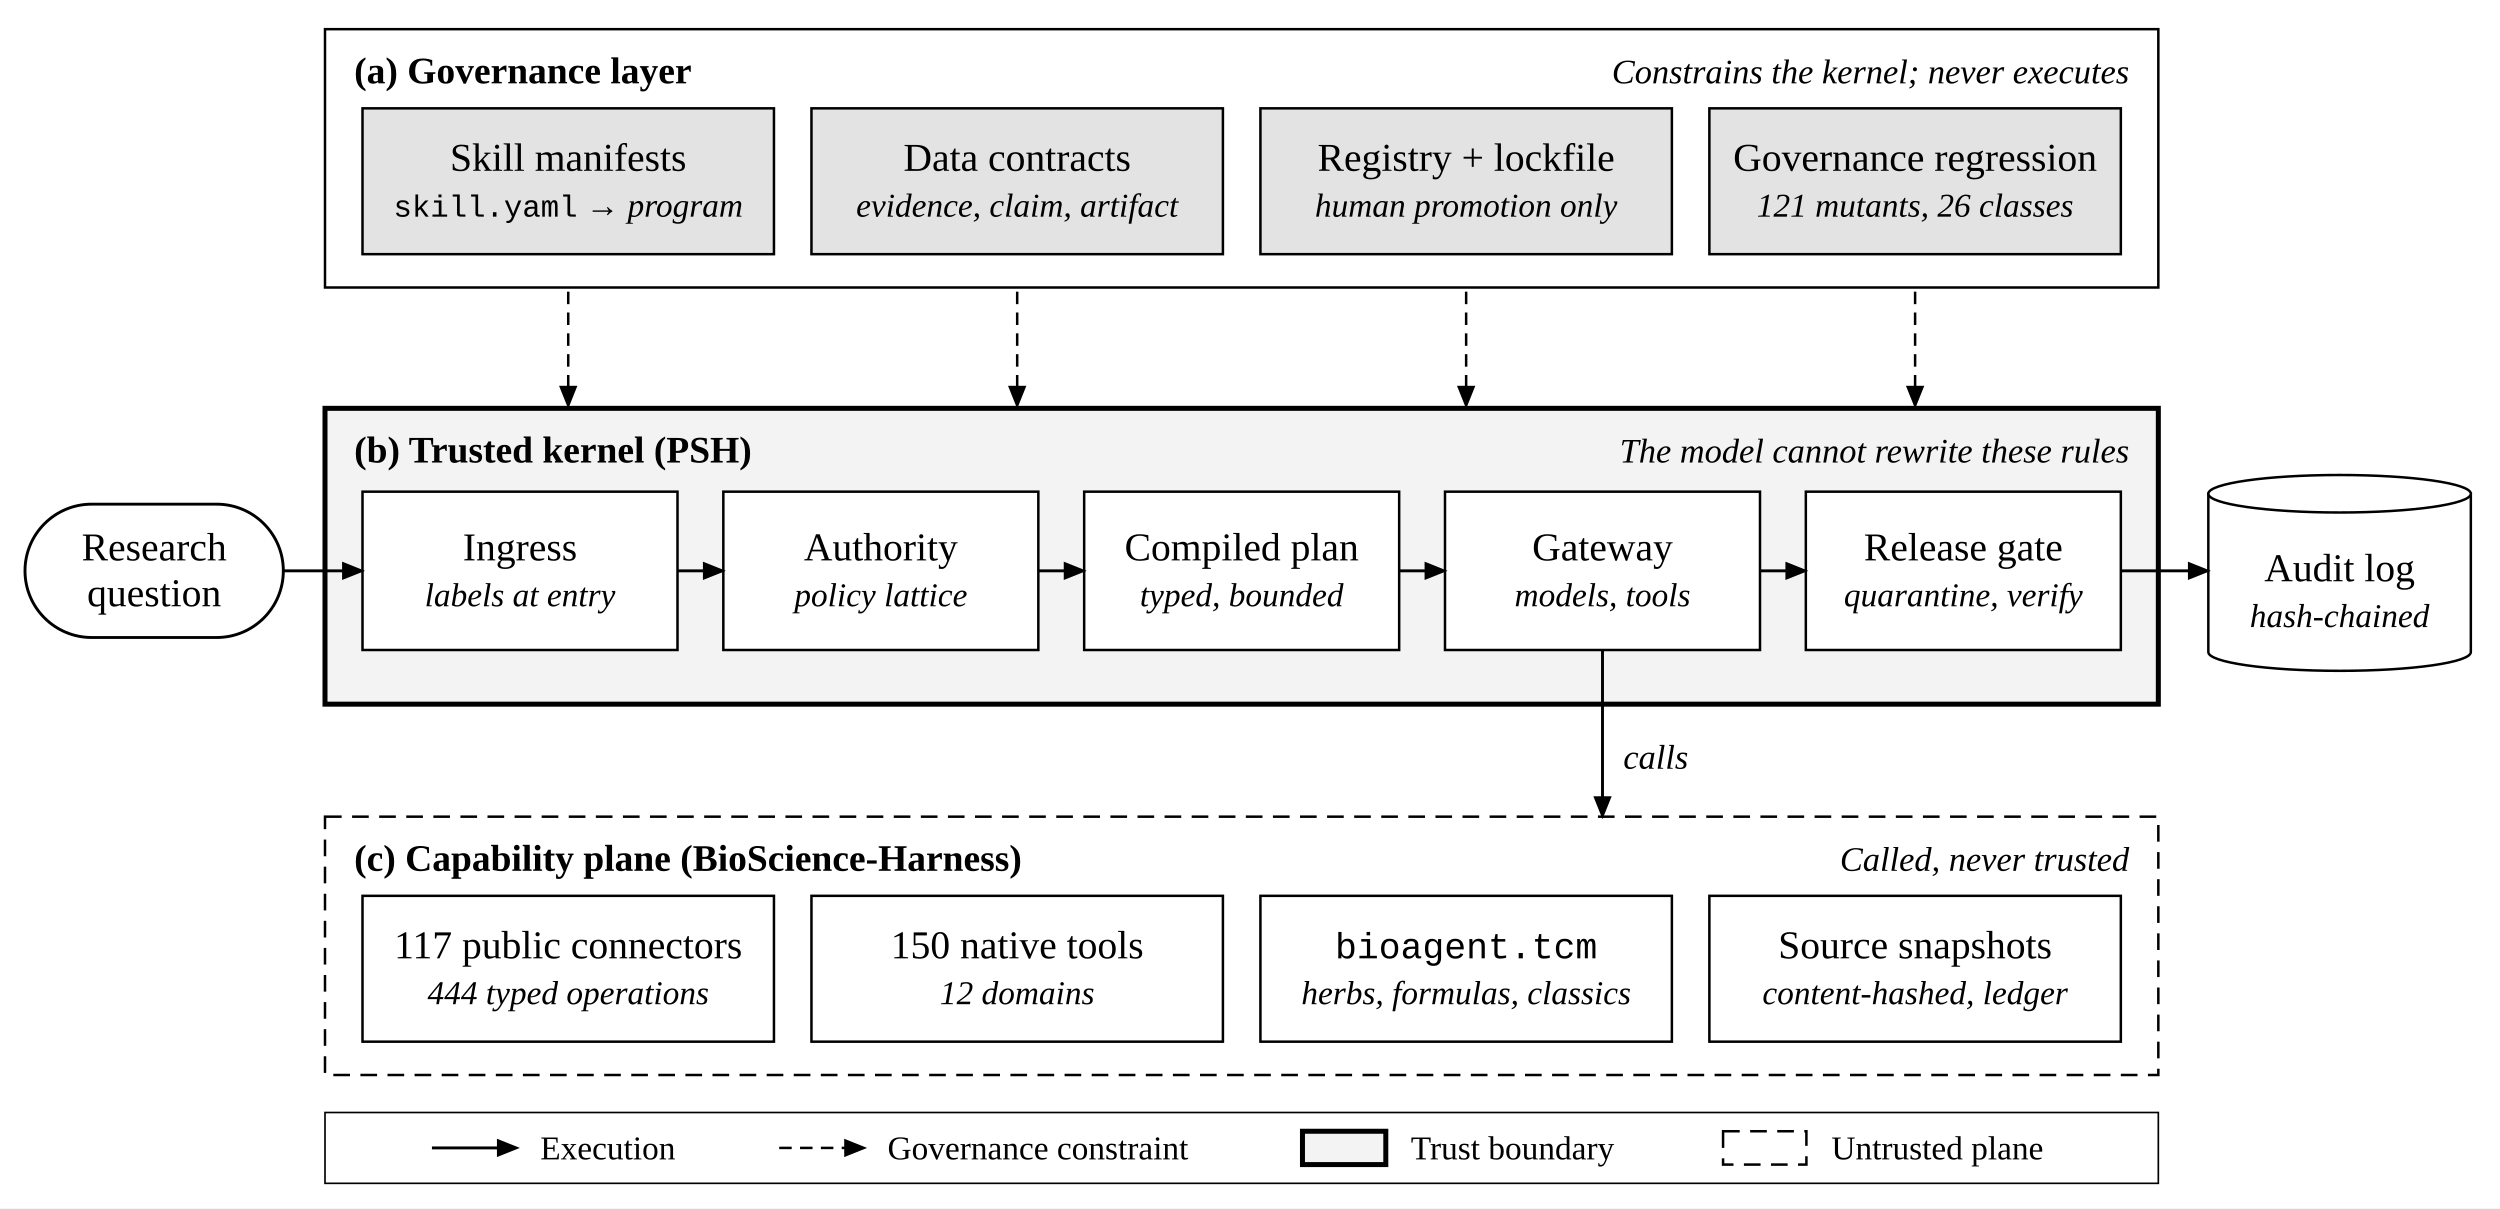
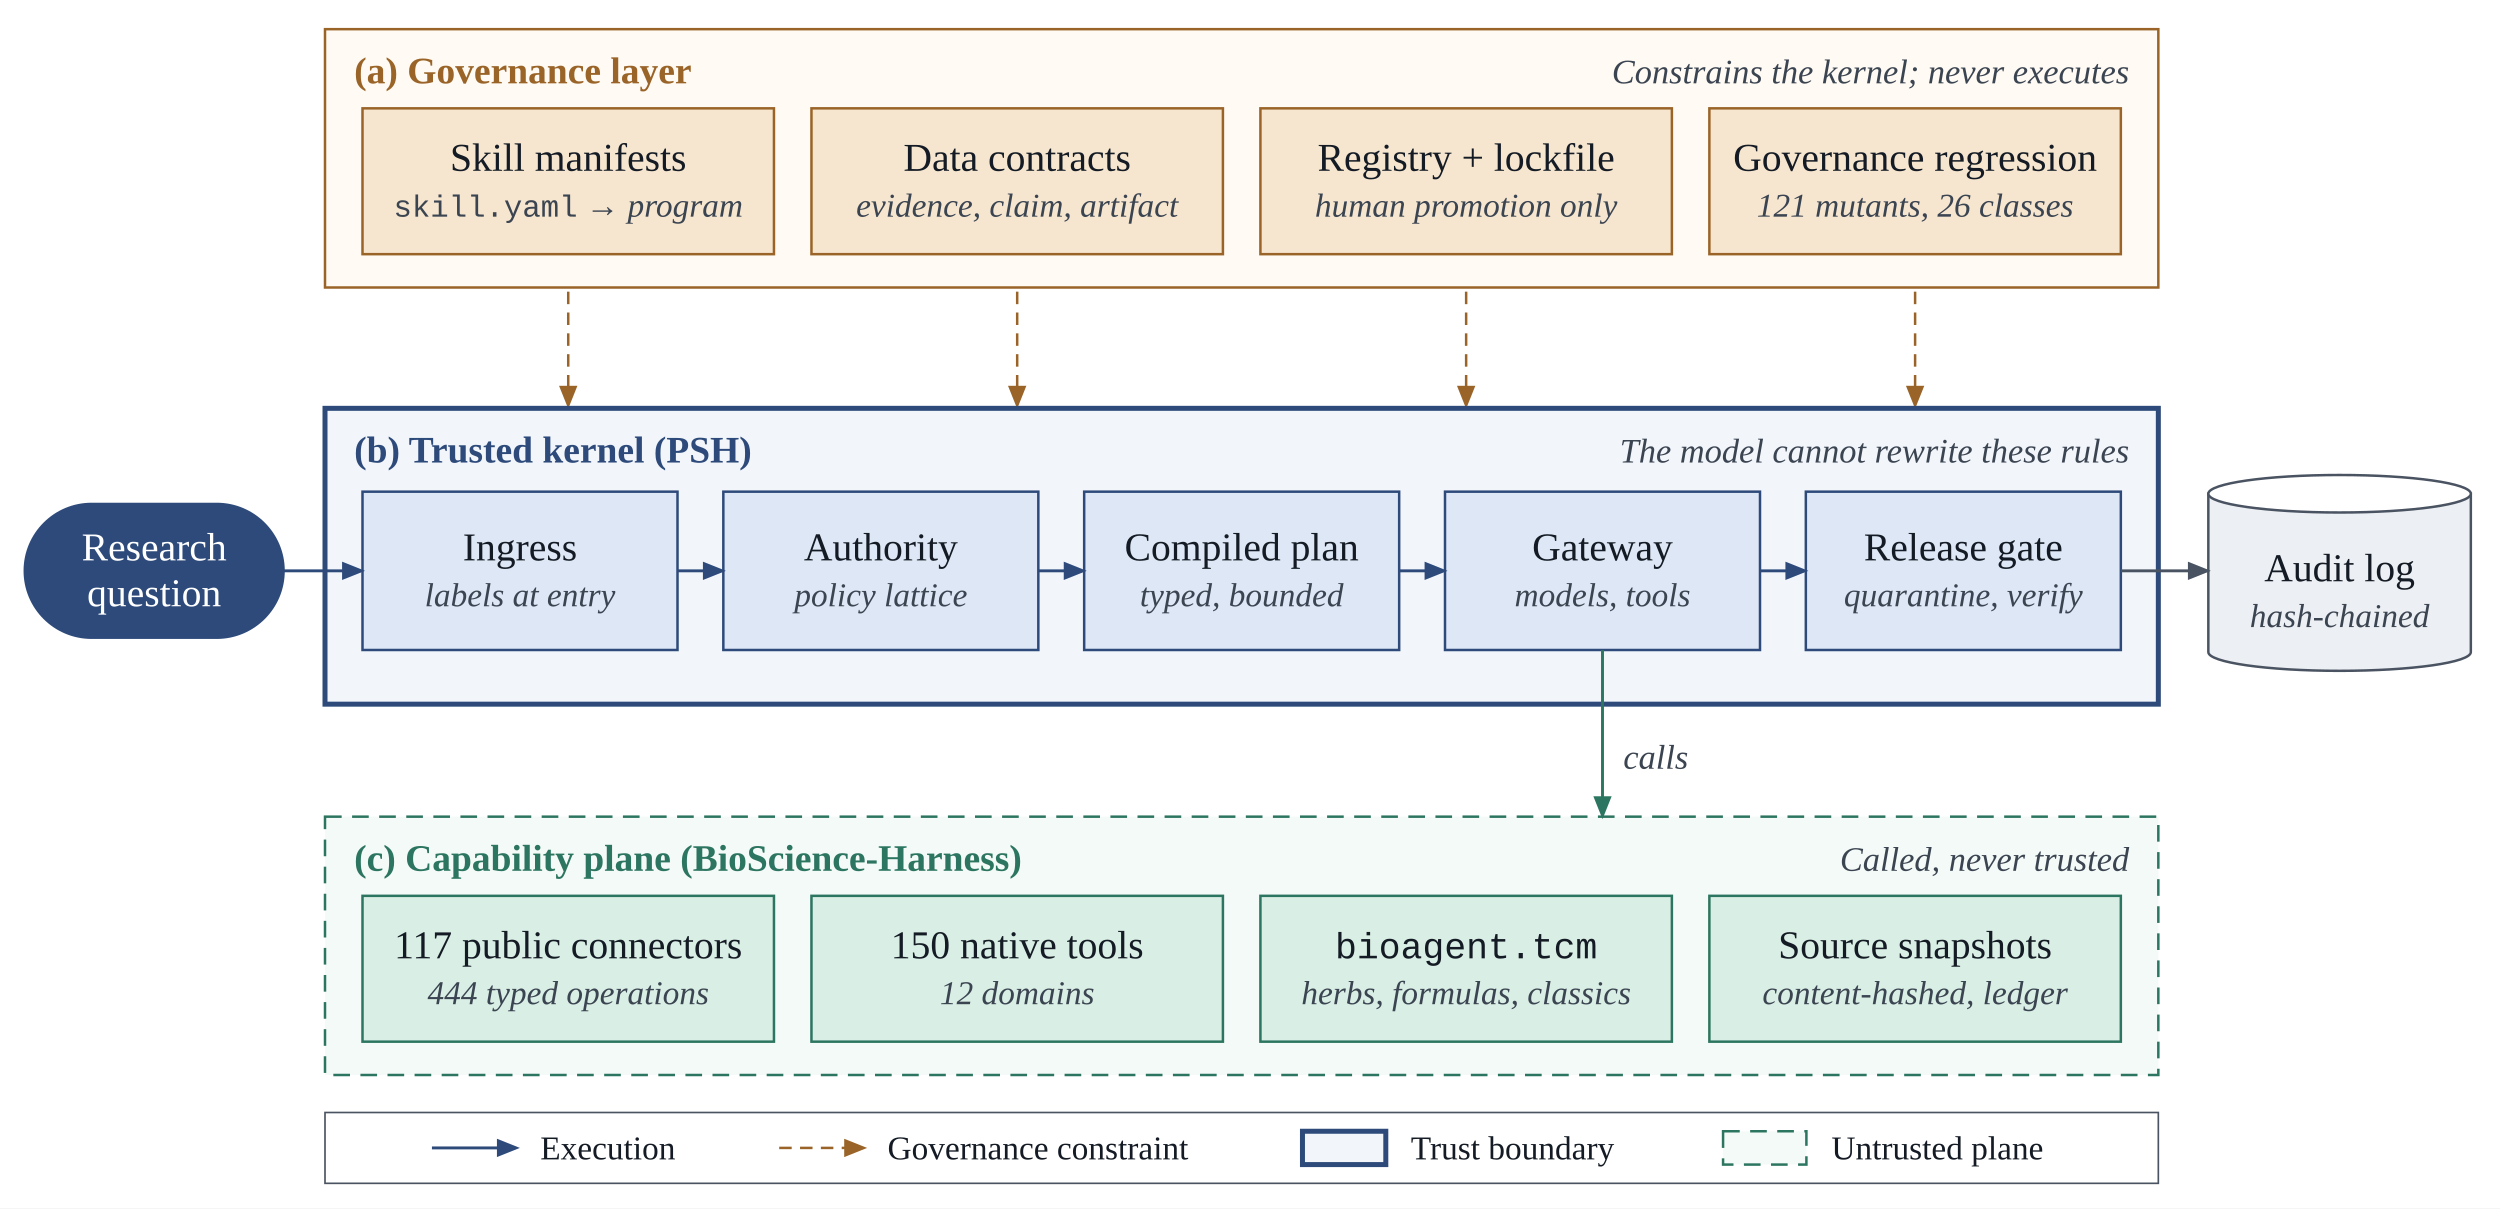
<svg xmlns="http://www.w3.org/2000/svg" viewBox="0 0 1200 580" width="1200" height="580" role="img" aria-labelledby="t d">
  <style>
-   text { font-family:'Times New Roman', Times, 'Nimbus Roman', 'Nimbus Roman No9 L', 'TeX Gyre Termes', 'Liberation Serif', serif; fill:#000; }
-   .it { font-style:italic; }
+   text { font-family:'Times New Roman', Times, 'Nimbus Roman', 'Nimbus Roman No9 L', 'TeX Gyre Termes', 'Liberation Serif', serif; fill:#141b24; }
+   .it { font-style:italic; fill:#3b4451; }
  .mono { font-family:'Courier New', Courier, 'Nimbus Mono PS', 'Liberation Mono', monospace; font-style:normal; font-size:.92em; }
</style>
  <defs>
-     <marker id="head" viewBox="0 0 10 8" refX="8" refY="4" markerWidth="11" markerHeight="8.8" markerUnits="userSpaceOnUse" orient="auto">
-       <path d="M0,0 L10,4 L0,8 z" fill="#000" />
+     <marker id="head-gov" viewBox="0 0 10 8" refX="8" refY="4" markerWidth="11" markerHeight="8.8" markerUnits="userSpaceOnUse" orient="auto">
+       <path d="M0,0 L10,4 L0,8 z" fill="#9a6428" />
+     </marker>
+     <marker id="head-ker" viewBox="0 0 10 8" refX="8" refY="4" markerWidth="11" markerHeight="8.8" markerUnits="userSpaceOnUse" orient="auto">
+       <path d="M0,0 L10,4 L0,8 z" fill="#2d4a7a" />
+     </marker>
+     <marker id="head-cap" viewBox="0 0 10 8" refX="8" refY="4" markerWidth="11" markerHeight="8.8" markerUnits="userSpaceOnUse" orient="auto">
+       <path d="M0,0 L10,4 L0,8 z" fill="#2c7560" />
+     </marker>
+     <marker id="head-store" viewBox="0 0 10 8" refX="8" refY="4" markerWidth="11" markerHeight="8.8" markerUnits="userSpaceOnUse" orient="auto">
+       <path d="M0,0 L10,4 L0,8 z" fill="#4a5361" />
    </marker>
  </defs>
  <rect width="1200" height="580" fill="#fff" />
-   <rect x="156" y="14" width="880" height="124" fill="#fff" stroke="#000" stroke-width="1.2" />
-   <text x="170" y="40" font-size="18" font-weight="700">(a) Governance layer</text>
+   <rect x="156" y="14" width="880" height="124" fill="#fffaf3" stroke="#9a6428" stroke-width="1.2" />
+   <text x="170" y="40" font-size="18" font-weight="700" style="fill:#9a6428">(a) Governance layer</text>
  <text x="1022" y="40" font-size="16.5" text-anchor="end" class="it">Constrains the kernel; never executes</text>
-   <rect x="174.0" y="52" width="197.5" height="70" fill="#e3e3e3" stroke="#000" stroke-width="1.2" />
+   <rect x="174.0" y="52" width="197.5" height="70" fill="#f6e6cf" stroke="#9a6428" stroke-width="1.2" />
  <text x="272.75" y="82.0" text-anchor="middle" font-size="19">Skill manifests</text>
  <text x="272.75" y="104.0" text-anchor="middle" font-size="16" class="it">
    <tspan class="mono">skill.yaml</tspan> → program</text>
-   <line x1="272.75" y1="140" x2="272.75" y2="194" stroke="#000" stroke-width="1.2" stroke-dasharray="6 4" marker-end="url(#head)" />
-   <rect x="389.5" y="52" width="197.5" height="70" fill="#e3e3e3" stroke="#000" stroke-width="1.2" />
+   <line x1="272.75" y1="140" x2="272.75" y2="194" stroke="#9a6428" stroke-width="1.2" stroke-dasharray="6 4" marker-end="url(#head-gov)" />
+   <rect x="389.5" y="52" width="197.5" height="70" fill="#f6e6cf" stroke="#9a6428" stroke-width="1.2" />
  <text x="488.25" y="82.0" text-anchor="middle" font-size="19">Data contracts</text>
  <text x="488.25" y="104.0" text-anchor="middle" font-size="16" class="it">evidence, claim, artifact</text>
-   <line x1="488.25" y1="140" x2="488.25" y2="194" stroke="#000" stroke-width="1.2" stroke-dasharray="6 4" marker-end="url(#head)" />
-   <rect x="605.0" y="52" width="197.5" height="70" fill="#e3e3e3" stroke="#000" stroke-width="1.2" />
+   <line x1="488.25" y1="140" x2="488.25" y2="194" stroke="#9a6428" stroke-width="1.2" stroke-dasharray="6 4" marker-end="url(#head-gov)" />
+   <rect x="605.0" y="52" width="197.5" height="70" fill="#f6e6cf" stroke="#9a6428" stroke-width="1.2" />
  <text x="703.75" y="82.0" text-anchor="middle" font-size="19">Registry + lockfile</text>
  <text x="703.75" y="104.0" text-anchor="middle" font-size="16" class="it">human promotion only</text>
-   <line x1="703.75" y1="140" x2="703.75" y2="194" stroke="#000" stroke-width="1.2" stroke-dasharray="6 4" marker-end="url(#head)" />
-   <rect x="820.5" y="52" width="197.5" height="70" fill="#e3e3e3" stroke="#000" stroke-width="1.2" />
+   <line x1="703.75" y1="140" x2="703.75" y2="194" stroke="#9a6428" stroke-width="1.2" stroke-dasharray="6 4" marker-end="url(#head-gov)" />
+   <rect x="820.5" y="52" width="197.5" height="70" fill="#f6e6cf" stroke="#9a6428" stroke-width="1.2" />
  <text x="919.25" y="82.0" text-anchor="middle" font-size="19">Governance regression</text>
  <text x="919.25" y="104.0" text-anchor="middle" font-size="16" class="it">121 mutants, 26 classes</text>
-   <line x1="919.25" y1="140" x2="919.25" y2="194" stroke="#000" stroke-width="1.2" stroke-dasharray="6 4" marker-end="url(#head)" />
-   <rect x="156" y="196" width="880" height="142" fill="#f3f3f3" stroke="#000" stroke-width="2.4" />
-   <text x="170" y="222" font-size="18" font-weight="700">(b) Trusted kernel (PSH)</text>
+   <line x1="919.25" y1="140" x2="919.25" y2="194" stroke="#9a6428" stroke-width="1.2" stroke-dasharray="6 4" marker-end="url(#head-gov)" />
+   <rect x="156" y="196" width="880" height="142" fill="#f2f6fb" stroke="#2d4a7a" stroke-width="2.4" />
+   <text x="170" y="222" font-size="18" font-weight="700" style="fill:#2d4a7a">(b) Trusted kernel (PSH)</text>
  <text x="1022" y="222" font-size="16.5" text-anchor="end" class="it">The model cannot rewrite these rules</text>
-   <rect x="174.0" y="236" width="151.2" height="76" fill="#fff" stroke="#000" stroke-width="1.2" />
+   <rect x="174.0" y="236" width="151.2" height="76" fill="#dde7f5" stroke="#2d4a7a" stroke-width="1.2" />
  <text x="249.6" y="269.0" text-anchor="middle" font-size="19">Ingress</text>
  <text x="249.6" y="291.0" text-anchor="middle" font-size="16" class="it">labels at entry</text>
-   <rect x="347.2" y="236" width="151.2" height="76" fill="#fff" stroke="#000" stroke-width="1.2" />
+   <rect x="347.2" y="236" width="151.2" height="76" fill="#dde7f5" stroke="#2d4a7a" stroke-width="1.2" />
  <text x="422.8" y="269.0" text-anchor="middle" font-size="19">Authority</text>
  <text x="422.8" y="291.0" text-anchor="middle" font-size="16" class="it">policy lattice</text>
-   <line x1="325.2" y1="274" x2="346.2" y2="274" stroke="#000" stroke-width="1.4" marker-end="url(#head)" />
-   <rect x="520.4" y="236" width="151.2" height="76" fill="#fff" stroke="#000" stroke-width="1.2" />
+   <line x1="325.2" y1="274" x2="346.2" y2="274" stroke="#2d4a7a" stroke-width="1.4" marker-end="url(#head-ker)" />
+   <rect x="520.4" y="236" width="151.2" height="76" fill="#dde7f5" stroke="#2d4a7a" stroke-width="1.2" />
  <text x="596.0" y="269.0" text-anchor="middle" font-size="19">Compiled plan</text>
  <text x="596.0" y="291.0" text-anchor="middle" font-size="16" class="it">typed, bounded</text>
-   <line x1="498.4" y1="274" x2="519.4" y2="274" stroke="#000" stroke-width="1.4" marker-end="url(#head)" />
-   <rect x="693.6" y="236" width="151.2" height="76" fill="#fff" stroke="#000" stroke-width="1.2" />
+   <line x1="498.4" y1="274" x2="519.4" y2="274" stroke="#2d4a7a" stroke-width="1.4" marker-end="url(#head-ker)" />
+   <rect x="693.6" y="236" width="151.2" height="76" fill="#dde7f5" stroke="#2d4a7a" stroke-width="1.2" />
  <text x="769.2" y="269.0" text-anchor="middle" font-size="19">Gateway</text>
  <text x="769.2" y="291.0" text-anchor="middle" font-size="16" class="it">models, tools</text>
-   <line x1="671.6" y1="274" x2="692.6" y2="274" stroke="#000" stroke-width="1.4" marker-end="url(#head)" />
-   <rect x="866.8" y="236" width="151.2" height="76" fill="#fff" stroke="#000" stroke-width="1.2" />
+   <line x1="671.6" y1="274" x2="692.6" y2="274" stroke="#2d4a7a" stroke-width="1.4" marker-end="url(#head-ker)" />
+   <rect x="866.8" y="236" width="151.2" height="76" fill="#dde7f5" stroke="#2d4a7a" stroke-width="1.2" />
  <text x="942.4" y="269.0" text-anchor="middle" font-size="19">Release gate</text>
  <text x="942.4" y="291.0" text-anchor="middle" font-size="16" class="it">quarantine, verify</text>
-   <line x1="844.8" y1="274" x2="865.8" y2="274" stroke="#000" stroke-width="1.4" marker-end="url(#head)" />
-   <rect x="12" y="242" width="124" height="64" rx="32" fill="#fff" stroke="#000" stroke-width="1.4" />
-   <text x="74" y="269" text-anchor="middle" font-size="19">Research</text>
-   <text x="74" y="291" text-anchor="middle" font-size="19">question</text>
-   <line x1="136" y1="274" x2="173.0" y2="274" stroke="#000" stroke-width="1.4" marker-end="url(#head)" />
-   <path d="M1060,237 V313 A63.0,9 0 0 0 1186,313 V237 Z" fill="#fff" stroke="#000" stroke-width="1.2" />
-   <ellipse cx="1123.0" cy="237" rx="63.0" ry="9" fill="#fff" stroke="#000" stroke-width="1.2" />
+   <line x1="844.8" y1="274" x2="865.8" y2="274" stroke="#2d4a7a" stroke-width="1.4" marker-end="url(#head-ker)" />
+   <rect x="12" y="242" width="124" height="64" rx="32" fill="#2d4a7a" stroke="#2d4a7a" stroke-width="1.4" />
+   <text x="74" y="269" text-anchor="middle" font-size="19" style="fill:#ffffff">Research</text>
+   <text x="74" y="291" text-anchor="middle" font-size="19" style="fill:#ffffff">question</text>
+   <line x1="136" y1="274" x2="173.0" y2="274" stroke="#2d4a7a" stroke-width="1.4" marker-end="url(#head-ker)" />
+   <path d="M1060,237 V313 A63.0,9 0 0 0 1186,313 V237 Z" fill="#eceff3" stroke="#4a5361" stroke-width="1.2" />
+   <ellipse cx="1123.0" cy="237" rx="63.0" ry="9" fill="#ffffff" stroke="#4a5361" stroke-width="1.2" />
  <text x="1123.0" y="279.0" text-anchor="middle" font-size="19">Audit log</text>
  <text x="1123.0" y="301.0" text-anchor="middle" font-size="16" class="it">hash-chained</text>
-   <line x1="1018.0" y1="274" x2="1059" y2="274" stroke="#000" stroke-width="1.4" marker-end="url(#head)" />
-   <rect x="156" y="392" width="880" height="124" fill="none" stroke="#000" stroke-width="1.2" stroke-dasharray="8 5" />
-   <text x="170" y="418" font-size="18" font-weight="700">(c) Capability plane (BioScience-Harness)</text>
+   <line x1="1018.0" y1="274" x2="1059" y2="274" stroke="#4a5361" stroke-width="1.4" marker-end="url(#head-store)" />
+   <rect x="156" y="392" width="880" height="124" fill="#f4faf7" stroke="#2c7560" stroke-width="1.2" stroke-dasharray="8 5" />
+   <text x="170" y="418" font-size="18" font-weight="700" style="fill:#2c7560">(c) Capability plane (BioScience-Harness)</text>
  <text x="1022" y="418" font-size="16.5" text-anchor="end" class="it">Called, never trusted</text>
-   <rect x="174.0" y="430" width="197.5" height="70" fill="#fff" stroke="#000" stroke-width="1.2" />
+   <rect x="174.0" y="430" width="197.5" height="70" fill="#d9eee4" stroke="#2c7560" stroke-width="1.2" />
  <text x="272.75" y="460.0" text-anchor="middle" font-size="19">117 public connectors</text>
  <text x="272.75" y="482.0" text-anchor="middle" font-size="16" class="it">444 typed operations</text>
-   <rect x="389.5" y="430" width="197.5" height="70" fill="#fff" stroke="#000" stroke-width="1.2" />
+   <rect x="389.5" y="430" width="197.5" height="70" fill="#d9eee4" stroke="#2c7560" stroke-width="1.2" />
  <text x="488.25" y="460.0" text-anchor="middle" font-size="19">150 native tools</text>
  <text x="488.25" y="482.0" text-anchor="middle" font-size="16" class="it">12 domains</text>
-   <rect x="605.0" y="430" width="197.5" height="70" fill="#fff" stroke="#000" stroke-width="1.2" />
+   <rect x="605.0" y="430" width="197.5" height="70" fill="#d9eee4" stroke="#2c7560" stroke-width="1.2" />
  <text x="703.75" y="460.0" text-anchor="middle" font-size="19">
    <tspan class="mono">bioagent.tcm</tspan>
  </text>
  <text x="703.75" y="482.0" text-anchor="middle" font-size="16" class="it">herbs, formulas, classics</text>
-   <rect x="820.5" y="430" width="197.5" height="70" fill="#fff" stroke="#000" stroke-width="1.2" />
+   <rect x="820.5" y="430" width="197.5" height="70" fill="#d9eee4" stroke="#2c7560" stroke-width="1.2" />
  <text x="919.25" y="460.0" text-anchor="middle" font-size="19">Source snapshots</text>
  <text x="919.25" y="482.0" text-anchor="middle" font-size="16" class="it">content-hashed, ledger</text>
-   <line x1="769.2" y1="312" x2="769.2" y2="391" stroke="#000" stroke-width="1.4" marker-end="url(#head)" />
+   <line x1="769.2" y1="312" x2="769.2" y2="391" stroke="#2c7560" stroke-width="1.4" marker-end="url(#head-cap)" />
  <text x="779.2" y="369" font-size="16.5" class="it">calls</text>
-   <rect x="156" y="534" width="880" height="34" fill="#fff" stroke="#000" stroke-width="0.8" />
-   <line x1="207.328" y1="551.0" x2="247.328" y2="551.0" stroke="#000" stroke-width="1.4" marker-end="url(#head)" />
+   <rect x="156" y="534" width="880" height="34" fill="#fff" stroke="#4a5361" stroke-width="0.8" />
+   <line x1="207.328" y1="551.0" x2="247.328" y2="551.0" stroke="#2d4a7a" stroke-width="1.4" marker-end="url(#head-ker)" />
  <text x="259.328" y="556.5" font-size="16">Execution</text>
-   <line x1="374.016" y1="551.0" x2="414.016" y2="551.0" stroke="#000" stroke-width="1.2" stroke-dasharray="6 4" marker-end="url(#head)" />
+   <line x1="374.016" y1="551.0" x2="414.016" y2="551.0" stroke="#9a6428" stroke-width="1.2" stroke-dasharray="6 4" marker-end="url(#head-gov)" />
  <text x="426.016" y="556.5" font-size="16">Governance constraint</text>
-   <rect x="625.184" y="543.0" width="40" height="16" fill="#f3f3f3" stroke="#000" stroke-width="2.4" />
+   <rect x="625.184" y="543.0" width="40" height="16" fill="#f2f6fb" stroke="#2d4a7a" stroke-width="2.4" />
  <text x="677.184" y="556.5" font-size="16">Trust boundary</text>
-   <rect x="827.072" y="543.0" width="40" height="16" fill="none" stroke="#000" stroke-width="1.2" stroke-dasharray="8 5" />
+   <rect x="827.072" y="543.0" width="40" height="16" fill="#f4faf7" stroke="#2c7560" stroke-width="1.2" stroke-dasharray="8 5" />
  <text x="879.072" y="556.5" font-size="16">Untrusted plane</text>
</svg>
